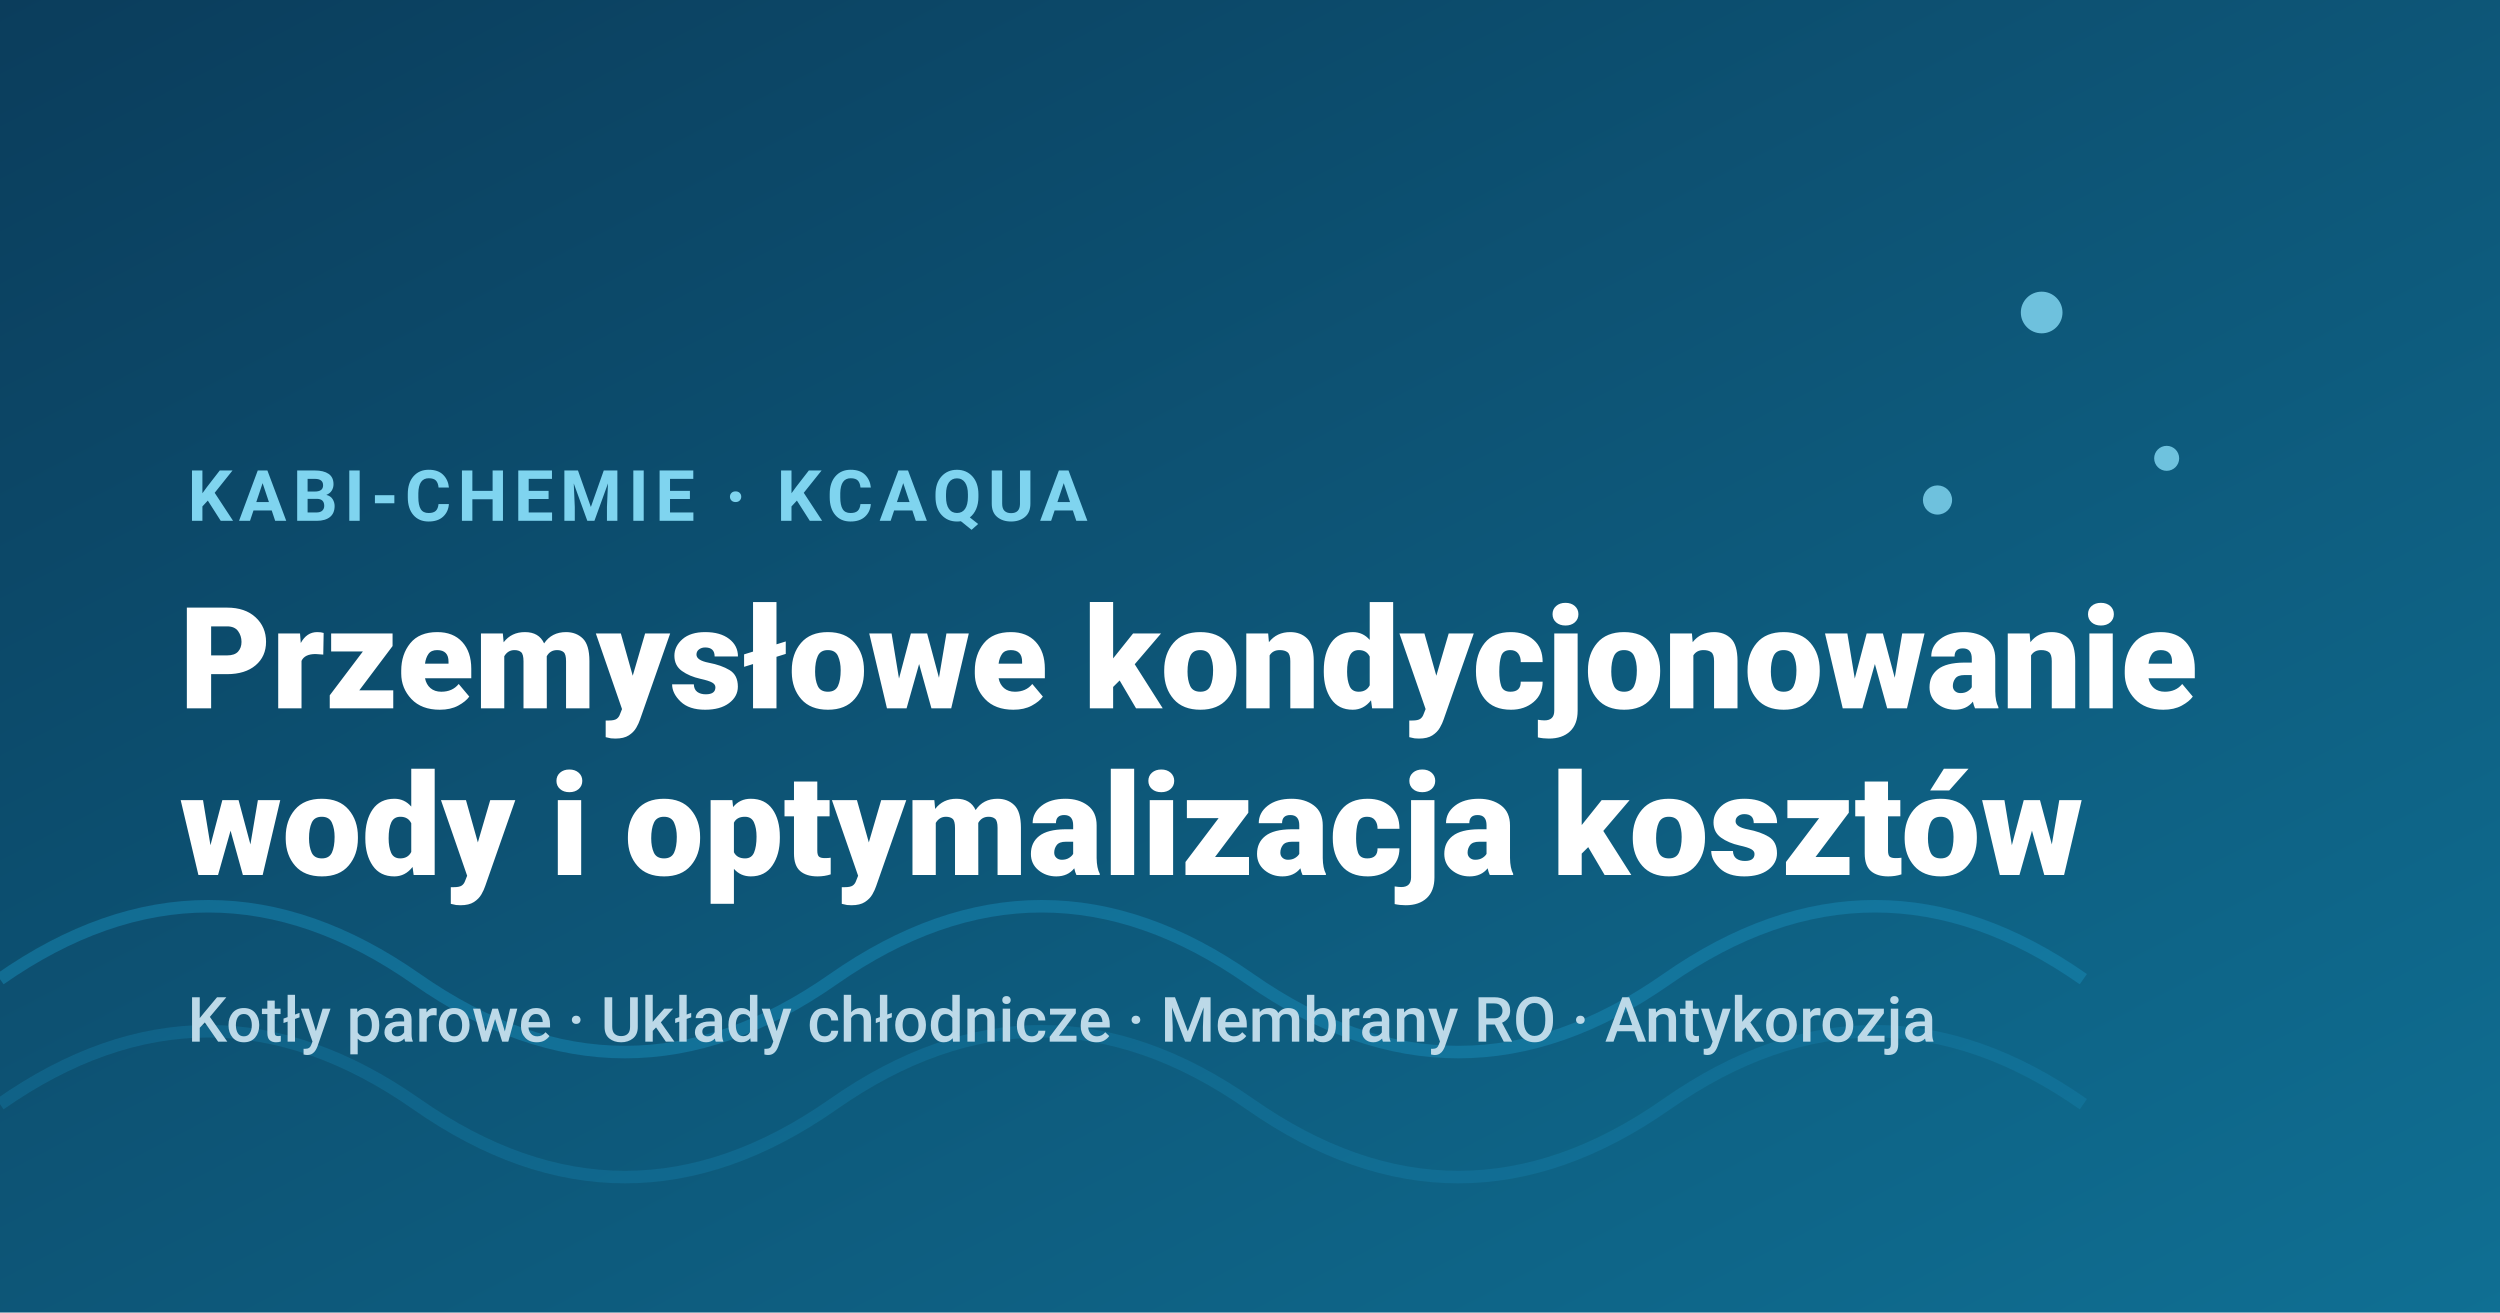
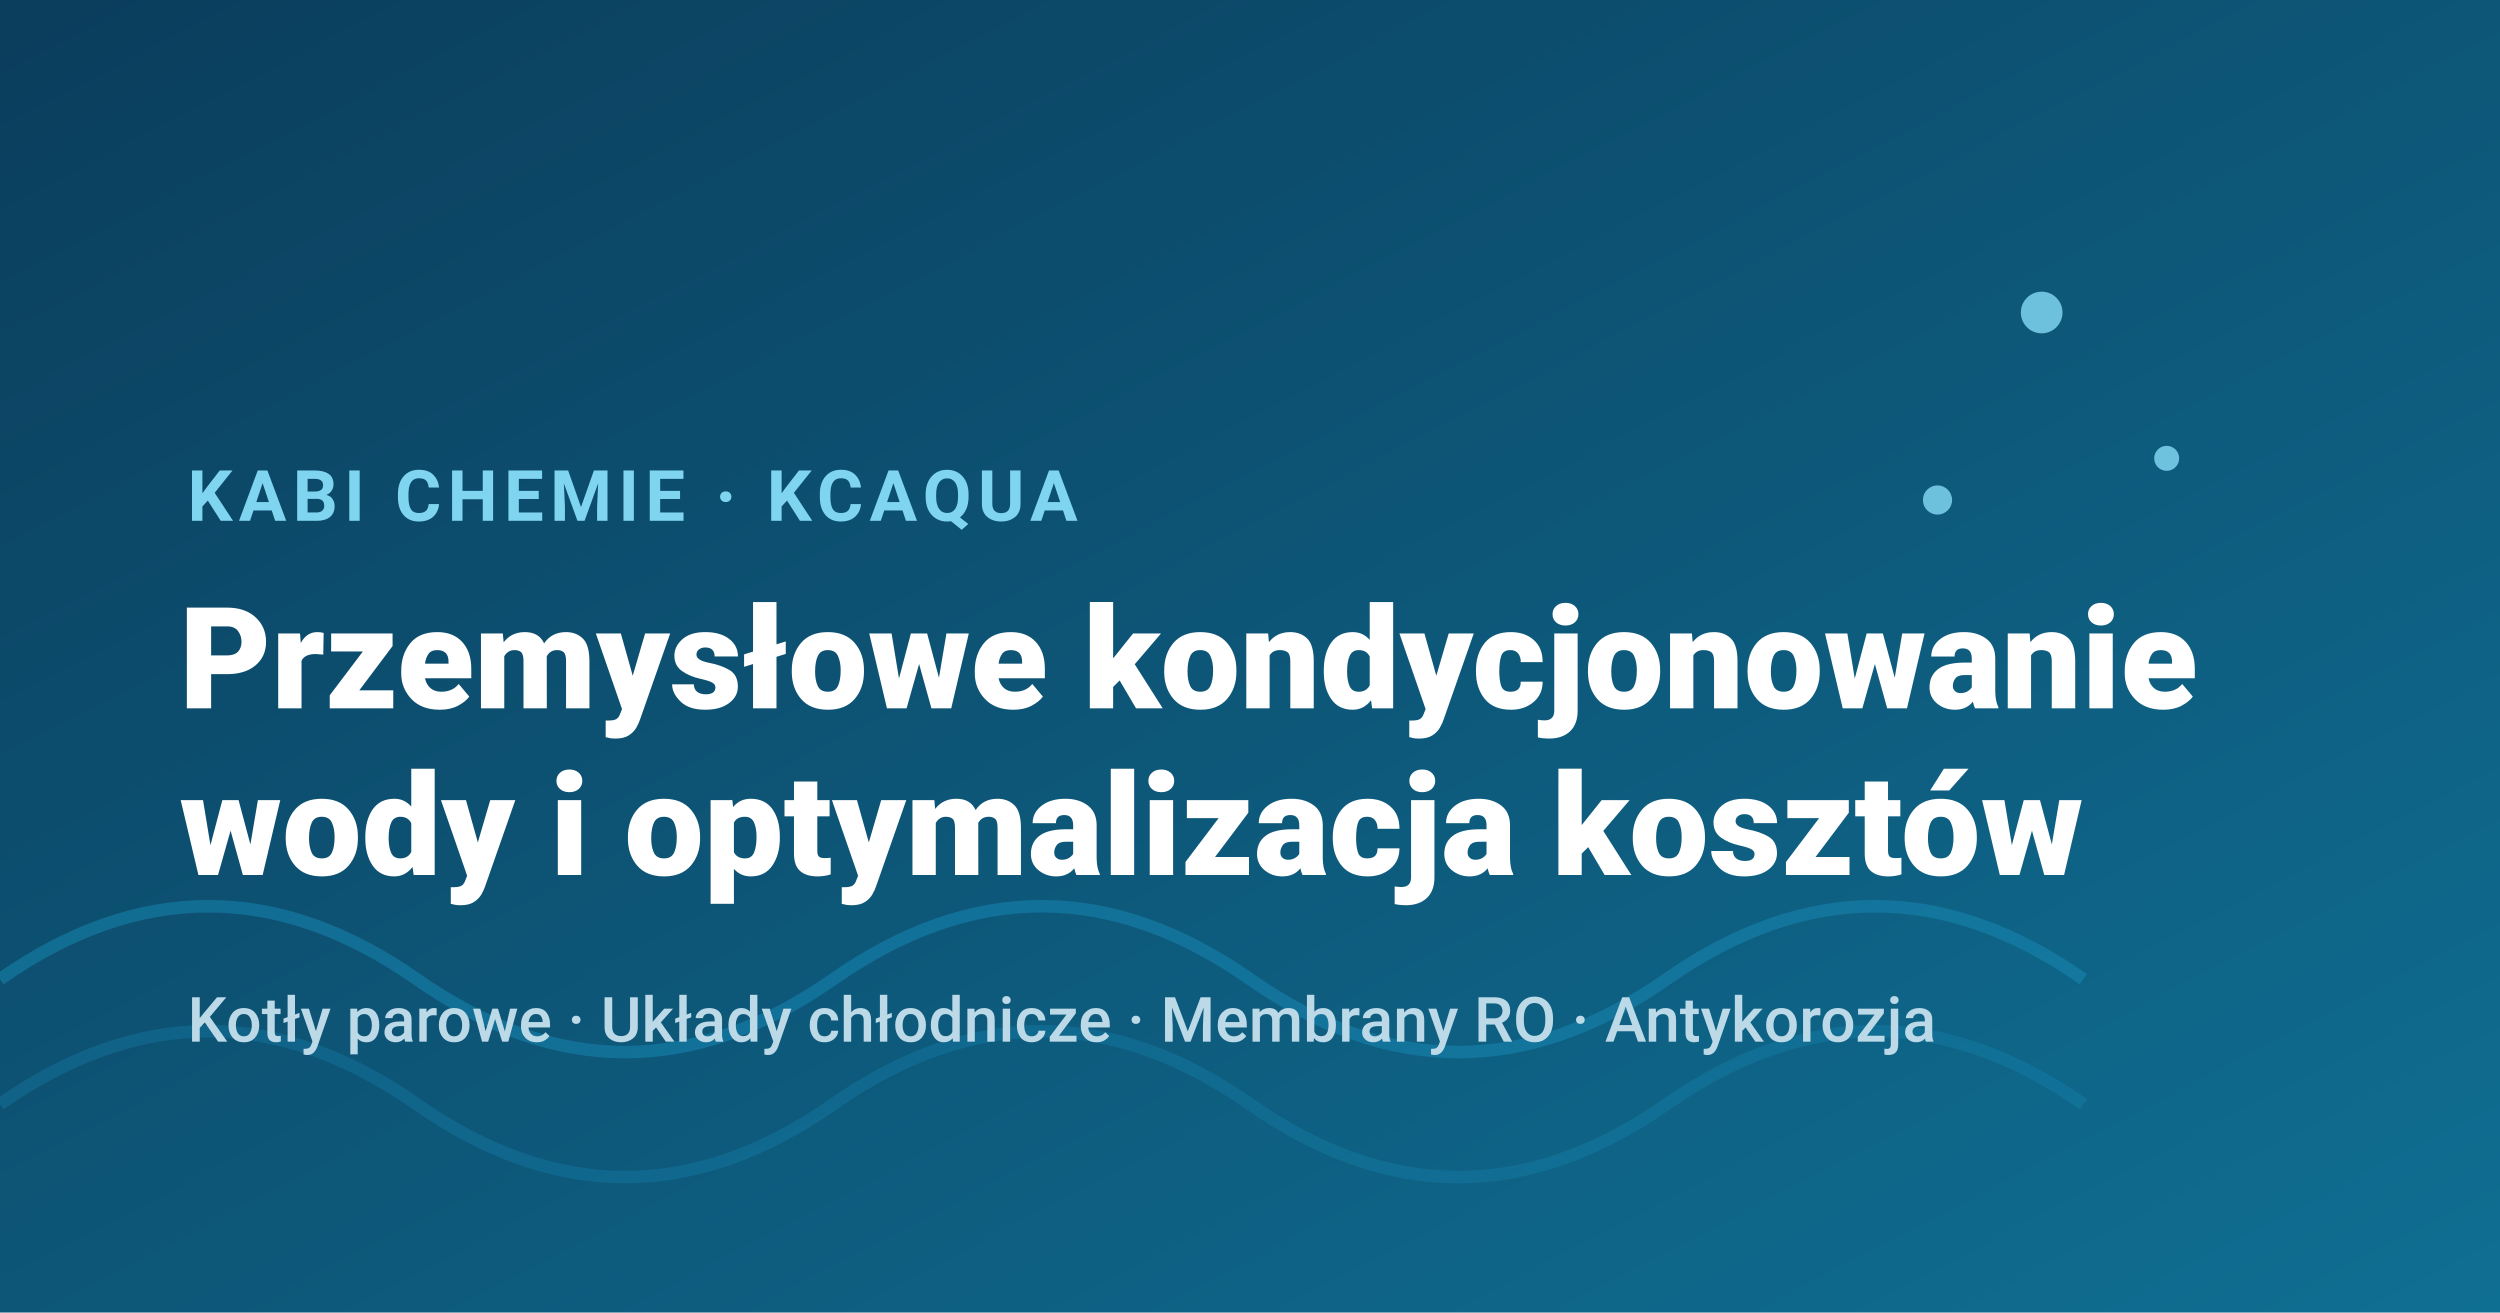
- <svg xmlns="http://www.w3.org/2000/svg" viewBox="0 0 1200 630" role="img" aria-label="Kabi-Chemie — kondycjonowanie wody">
+ <svg xmlns="http://www.w3.org/2000/svg" viewBox="0 0 1200 630" role="img" aria-label="Kabi Chemie — kondycjonowanie wody">
  <defs>
    <linearGradient id="bg" x1="0" y1="0" x2="1" y2="1">
      <stop offset="0" stop-color="#0b3d5c" />
      <stop offset="1" stop-color="#0f6f93" />
    </linearGradient>
  </defs>
  <rect width="1200" height="630" fill="url(#bg)" />
  <g fill="none" stroke="#1789b6" stroke-width="6" opacity="0.5">
    <path d="M0 470 q100 -70 200 0 t200 0 t200 0 t200 0 t200 0" />
    <path d="M0 530 q100 -70 200 0 t200 0 t200 0 t200 0 t200 0" opacity="0.6" />
  </g>
  <g fill="#7fd4ef" opacity="0.85">
    <circle cx="980" cy="150" r="10" />
    <circle cx="1040" cy="220" r="6" />
    <circle cx="930" cy="240" r="7" />
  </g>
-   <text x="90" y="250" font-family="-apple-system,Segoe UI,Roboto,Arial,sans-serif" font-size="34" font-weight="700" fill="#7fd4ef" letter-spacing="3">KABI-CHEMIE · KCAQUA</text>
+   <text x="90" y="250" font-family="-apple-system,Segoe UI,Roboto,Arial,sans-serif" font-size="34" font-weight="700" fill="#7fd4ef" letter-spacing="3">KABI CHEMIE · KCAQUA</text>
  <text x="86" y="340" font-family="-apple-system,Segoe UI,Roboto,Arial,sans-serif" font-size="68" font-weight="800" fill="#ffffff">Przemysłowe kondycjonowanie</text>
  <text x="86" y="420" font-family="-apple-system,Segoe UI,Roboto,Arial,sans-serif" font-size="68" font-weight="800" fill="#ffffff">wody i optymalizacja kosztów</text>
  <text x="90" y="500" font-family="-apple-system,Segoe UI,Roboto,Arial,sans-serif" font-size="30" font-weight="500" fill="#bcd9e8">Kotły parowe · Układy chłodnicze · Membrany RO · Antykorozja</text>
</svg>
